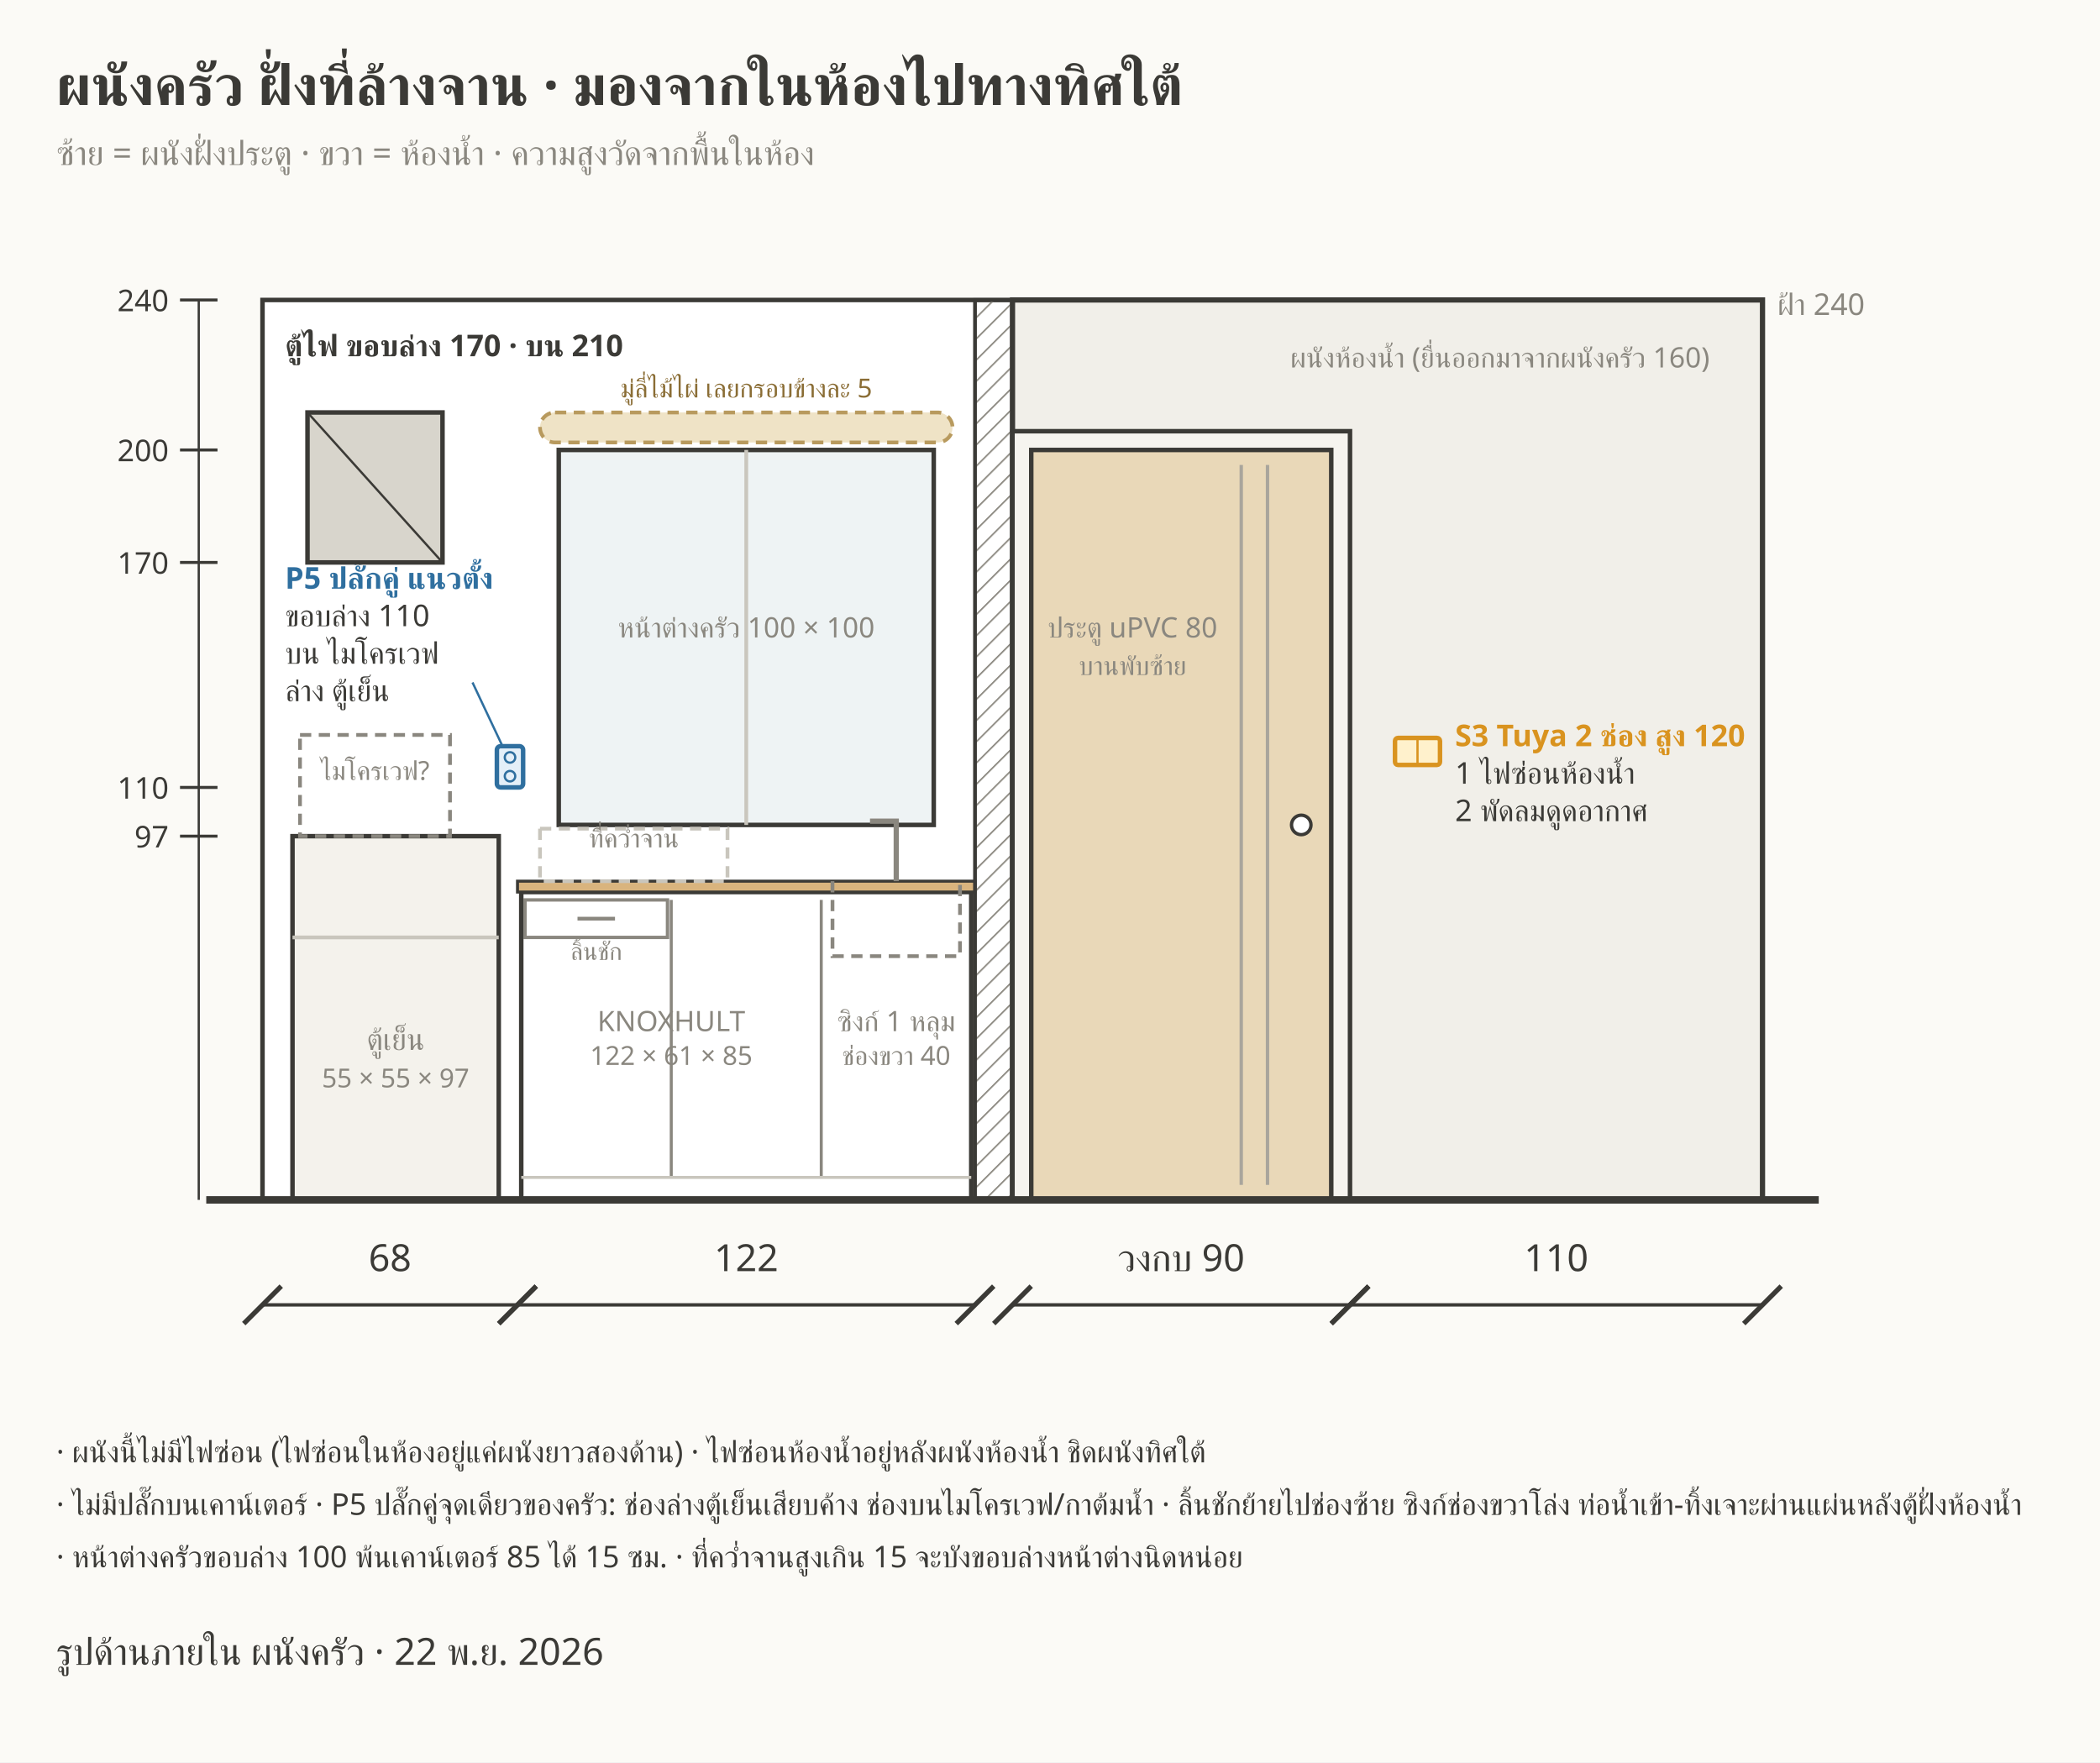
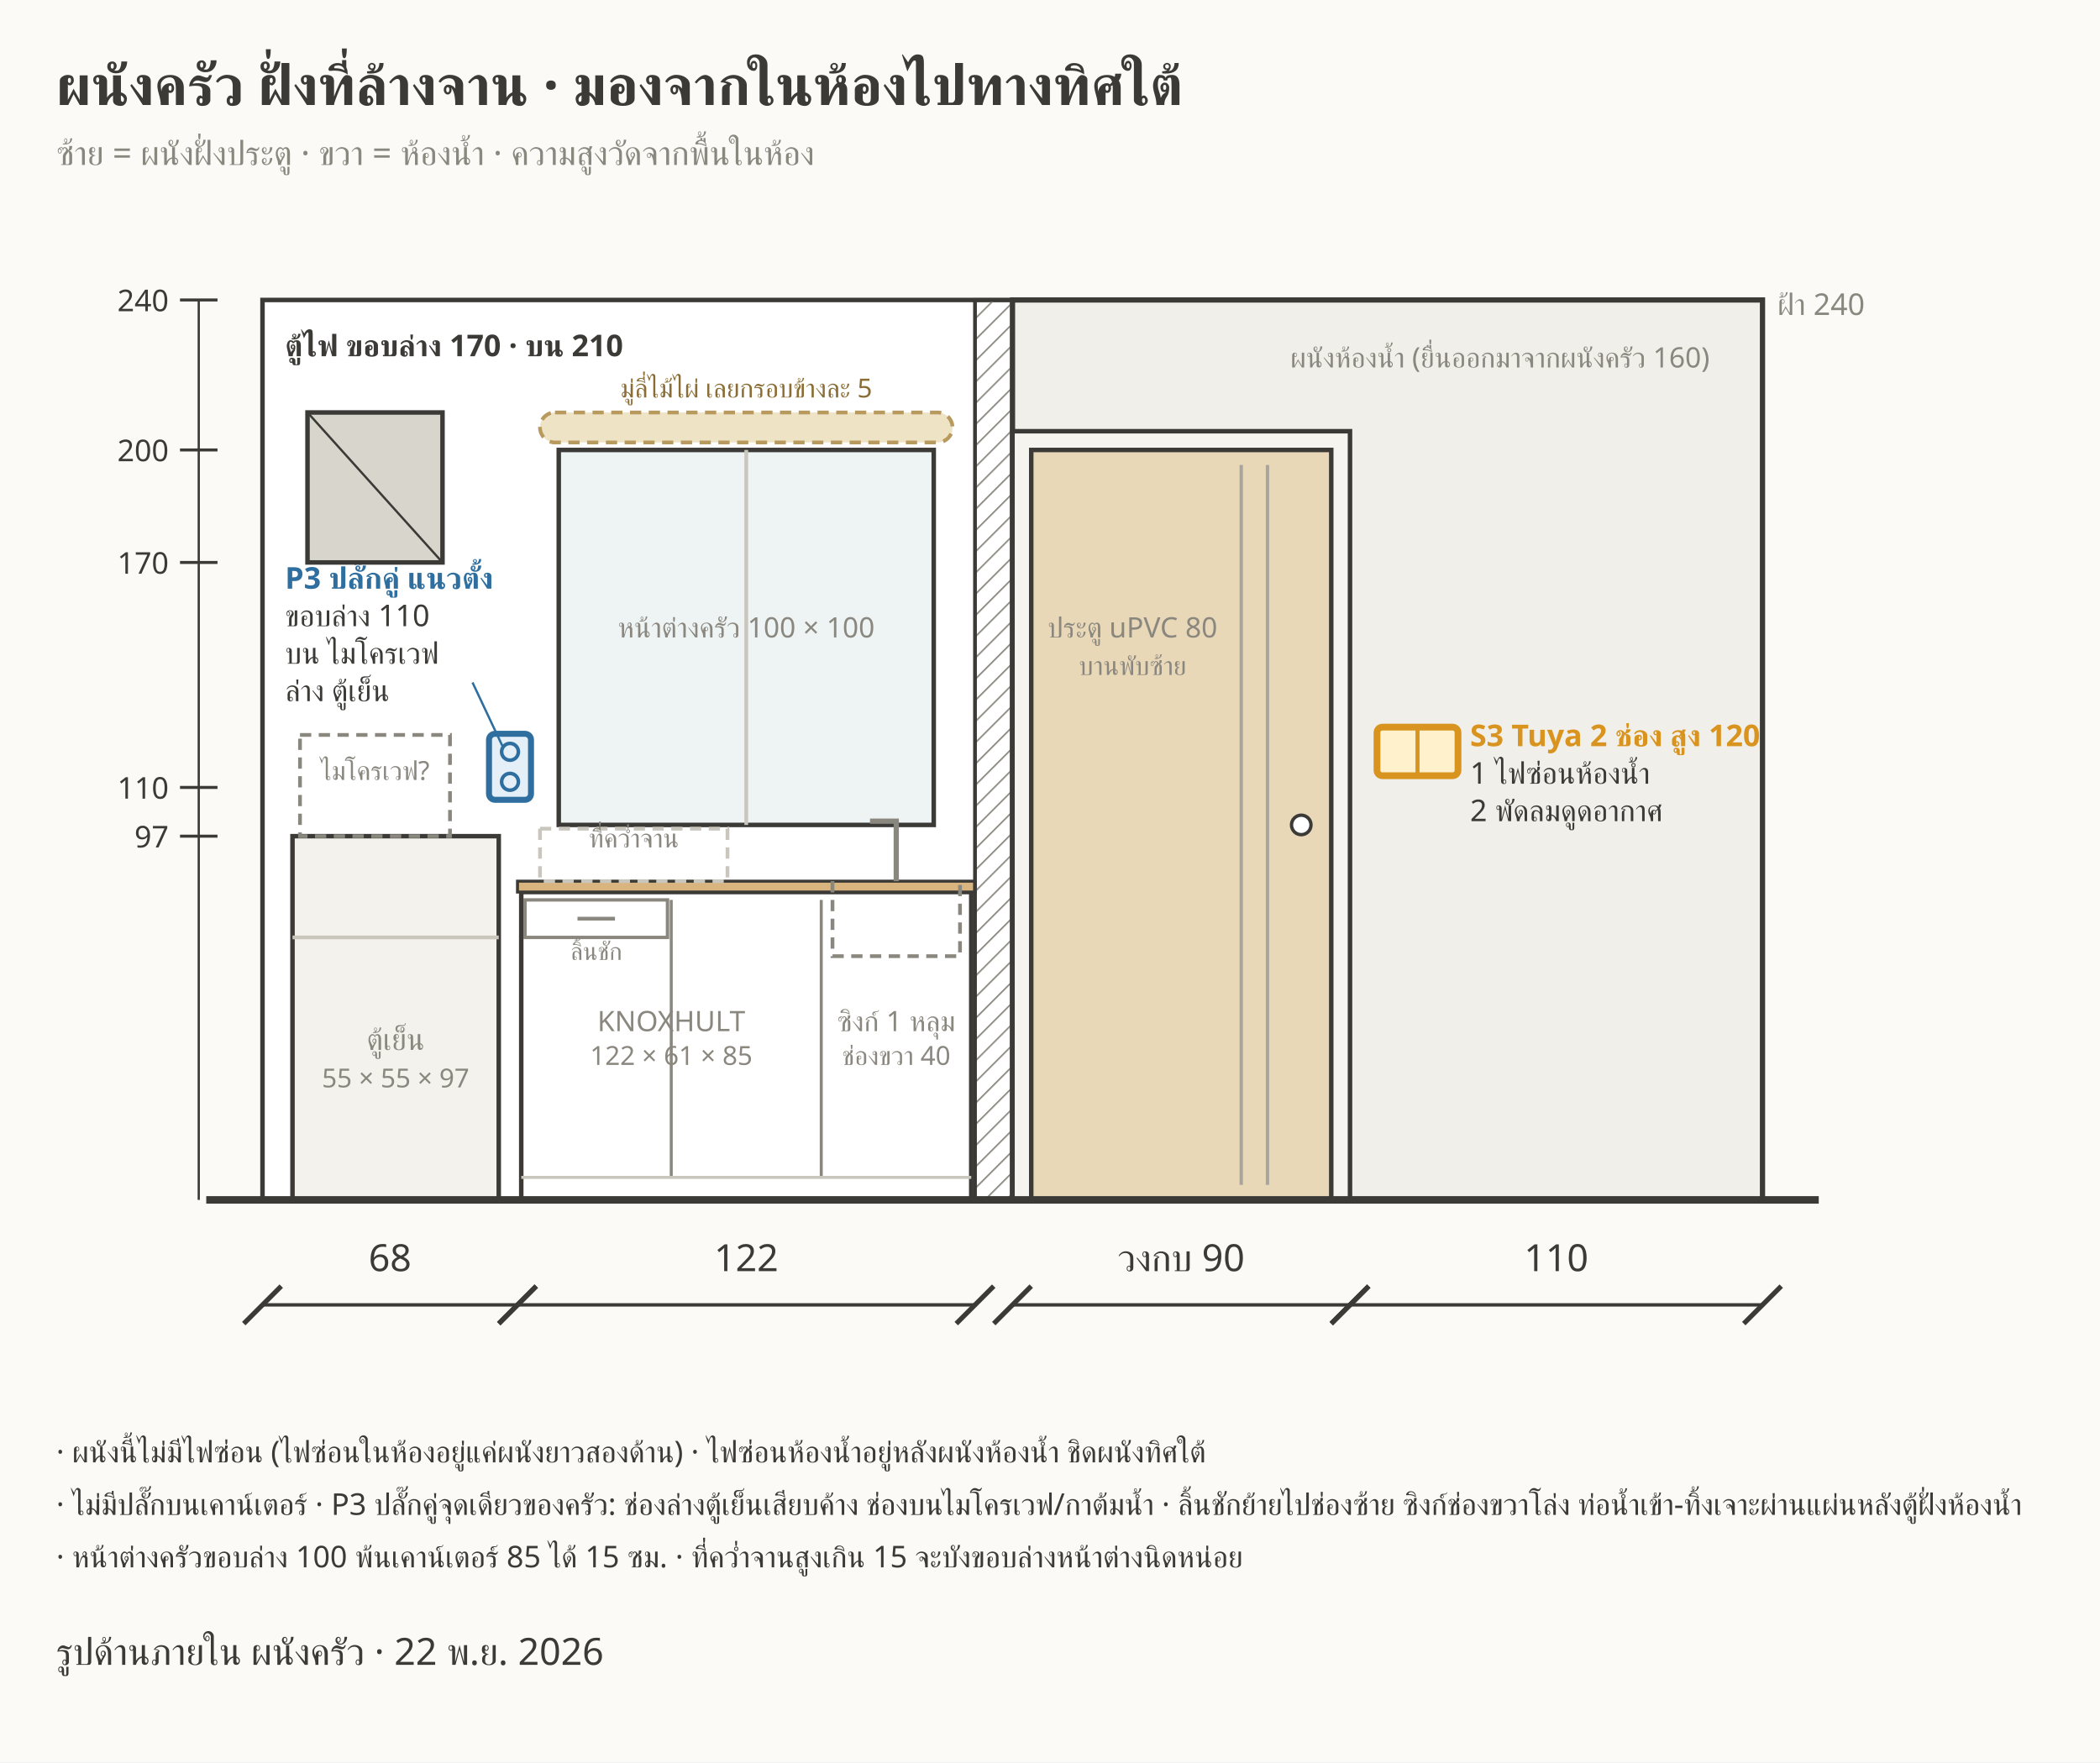
<svg xmlns="http://www.w3.org/2000/svg" viewBox="-70 -320 560 470" width="1120" height="940" font-family="Leelawadee UI, Tahoma, sans-serif">
  <defs>
    <pattern id="hatch" width="4" height="4" patternUnits="userSpaceOnUse" patternTransform="rotate(45)">
      <line x1="0" y1="0" x2="0" y2="4" stroke="#8a877f" stroke-width="0.8" />
    </pattern>
  </defs>
  <rect x="-70" y="-320" width="560" height="470" fill="#fbfaf6" />
  <text x="-55" y="-292" font-size="15" font-weight="600" text-anchor="start" fill="#3b3a36">ผนังครัว ฝั่งที่ล้างจาน · มองจากในห้องไปทางทิศใต้</text>
  <text x="-55" y="-276" font-size="9" font-weight="400" text-anchor="start" fill="#8a877f">ซ้าย = ผนังฝั่งประตู · ขวา = ห้องน้ำ · ความสูงวัดจากพื้นในห้อง</text>
  <rect x="0" y="-240" width="200" height="240" fill="#ffffff" stroke="#3b3a36" stroke-width="1.2" />
  <rect x="79" y="-200" width="100" height="100" fill="#eef3f4" stroke="#3b3a36" stroke-width="1.2" />
  <line x1="129" y1="-100" x2="129" y2="-200" stroke="#c9c6bd" stroke-width="1" />
  <text x="129" y="-150" font-size="7.5" font-weight="400" text-anchor="middle" fill="#8a877f">หน้าต่างครัว 100 × 100</text>
  <rect x="69" y="-82.1" width="120" height="82.1" fill="#ffffff" stroke="#3b3a36" stroke-width="1.2" />
  <rect x="68" y="-85" width="122" height="2.9" fill="#d9b47e" stroke="#3b3a36" stroke-width="0.8" />
  <line x1="109" y1="-80" x2="109" y2="-6" stroke="#8a877f" stroke-width="0.8" />
  <line x1="149" y1="-80" x2="149" y2="-6" stroke="#8a877f" stroke-width="0.8" />
  <line x1="69" y1="-6" x2="189" y2="-6" stroke="#c9c6bd" stroke-width="0.8" />
  <rect x="70" y="-80" width="38" height="10" fill="none" stroke="#8a877f" stroke-width="0.9" />
  <line x1="84" y1="-75" x2="94" y2="-75" stroke="#8a877f" stroke-width="1" />
  <text x="89" y="-64" font-size="6.5" font-weight="400" text-anchor="middle" fill="#8a877f">ลิ้นชัก</text>
  <path d="M152 -85 v20 h34 v-20" fill="none" stroke="#8a877f" stroke-width="1" stroke-dasharray="3 2" />
  <path d="M169 -85 v-16 h-7" fill="none" stroke="#8a877f" stroke-width="1.4" />
  <text x="169" y="-45" font-size="7.5" font-weight="400" text-anchor="middle" fill="#8a877f">ซิงก์ 1 หลุม</text>
  <text x="169" y="-36" font-size="7" font-weight="400" text-anchor="middle" fill="#8a877f">ช่องขวา 40</text>
  <text x="109" y="-45" font-size="7.5" font-weight="400" text-anchor="middle" fill="#8a877f">KNOXHULT</text>
  <text x="109" y="-36" font-size="7" font-weight="400" text-anchor="middle" fill="#8a877f">122 × 61 × 85</text>
  <rect x="74" y="-99" width="50" height="14" fill="none" stroke="#c9c6bd" stroke-width="1" stroke-dasharray="3 2" />
  <text x="99" y="-94" font-size="7" font-weight="400" text-anchor="middle" fill="#8a877f">ที่คว่ำจาน</text>
  <rect x="8" y="-97" width="55" height="97" fill="#f4f2ec" stroke="#3b3a36" stroke-width="1.2" />
  <line x1="8" y1="-70" x2="63" y2="-70" stroke="#c9c6bd" stroke-width="1" />
  <text x="35.5" y="-40" font-size="8" font-weight="400" text-anchor="middle" fill="#8a877f">ตู้เย็น</text>
  <text x="35.5" y="-30" font-size="7" font-weight="400" text-anchor="middle" fill="#8a877f">55 × 55 × 97</text>
  <rect x="10" y="-124" width="40" height="27" fill="none" stroke="#8a877f" stroke-width="1" stroke-dasharray="3 2" />
  <text x="30" y="-112" font-size="7" font-weight="400" text-anchor="middle" fill="#8a877f">ไมโครเวฟ?</text>
-   <rect x="62.5" y="-121" width="7" height="11" rx="1" fill="#e4eff8" stroke="#2f6f9f" stroke-width="1.2" />
-   <circle cx="66" cy="-113" r="1.4" fill="none" stroke="#2f6f9f" stroke-width="0.6" />
-   <circle cx="66" cy="-118" r="1.4" fill="none" stroke="#2f6f9f" stroke-width="0.6" />
+   <g transform="translate(66 -115.5) scale(1.6) translate(-66 115.5)">
+     <rect x="62.5" y="-121" width="7" height="11" rx="1" fill="#e4eff8" stroke="#2f6f9f" stroke-width="1" />
+     <circle cx="66" cy="-113" r="1.4" fill="none" stroke="#2f6f9f" stroke-width="0.6" />
+     <circle cx="66" cy="-118" r="1.4" fill="none" stroke="#2f6f9f" stroke-width="0.6" />
+   </g>
  <line x1="64" y1="-121" x2="56" y2="-138" stroke="#2f6f9f" stroke-width="0.6" />
-   <text x="6" y="-163" font-size="8" font-weight="600" text-anchor="start" fill="#2f6f9f">P5 ปลั๊กคู่ แนวตั้ง</text>
+   <text x="6" y="-163" font-size="8" font-weight="600" text-anchor="start" fill="#2f6f9f">P3 ปลั๊กคู่ แนวตั้ง</text>
  <text x="6" y="-153" font-size="8" font-weight="400" text-anchor="start" fill="#3b3a36">ขอบล่าง 110</text>
  <text x="6" y="-143" font-size="8" font-weight="400" text-anchor="start" fill="#3b3a36">บน ไมโครเวฟ</text>
  <text x="6" y="-133" font-size="8" font-weight="400" text-anchor="start" fill="#3b3a36">ล่าง ตู้เย็น</text>
  <rect x="12" y="-210" width="36" height="40" fill="#d8d5cc" stroke="#3b3a36" stroke-width="1.2" />
  <line x1="12" y1="-210" x2="48" y2="-170" stroke="#3b3a36" stroke-width="0.6" />
  <text x="6" y="-225" font-size="8" font-weight="600" text-anchor="start" fill="#3b3a36">ตู้ไฟ ขอบล่าง 170 · บน 210</text>
  <rect x="190" y="-240" width="10" height="240" fill="url(#hatch)" stroke="#3b3a36" stroke-width="1" />
  <rect x="74" y="-210" width="110" height="8" rx="4" fill="#efe3c6" stroke="#b89a5e" stroke-width="1" stroke-dasharray="3 2" />
  <text x="129" y="-214" font-size="7" font-weight="400" text-anchor="middle" fill="#8a6d35">มู่ลี่ไม้ไผ่ เลยกรอบข้างละ 5</text>
  <rect x="200" y="-240" width="200" height="240" fill="#f1efe9" stroke="#3b3a36" stroke-width="1.4" />
  <text x="330" y="-222" font-size="7.5" font-weight="400" text-anchor="middle" fill="#8a877f">ผนังห้องน้ำ (ยื่นออกมาจากผนังครัว 160)</text>
  <rect x="200" y="-205" width="90" height="205" fill="#f6f4ef" stroke="#3b3a36" stroke-width="1.2" />
  <rect x="205" y="-200" width="80" height="200" fill="#e9d8b8" stroke="#3b3a36" stroke-width="1.2" />
  <line x1="261" y1="-196" x2="261" y2="-4" stroke="#a9a59c" stroke-width="0.9" />
  <line x1="268" y1="-196" x2="268" y2="-4" stroke="#a9a59c" stroke-width="0.9" />
  <circle cx="277" cy="-100" r="2.6" fill="#fff" stroke="#3b3a36" stroke-width="0.9" />
  <text x="232" y="-150" font-size="7.5" font-weight="400" text-anchor="middle" fill="#8a877f">ประตู uPVC 80</text>
  <text x="232" y="-140" font-size="7" font-weight="400" text-anchor="middle" fill="#8a877f">บานพับซ้าย</text>
-   <rect x="302" y="-123.2" width="12" height="7.2" rx="0.8" fill="#fff1cc" stroke="#d9931f" stroke-width="1.2" />
-   <line x1="308" y1="-116" x2="308" y2="-123.2" stroke="#d9931f" stroke-width="0.6" />
-   <text x="318" y="-121" font-size="8" font-weight="600" text-anchor="start" fill="#d9931f">S3 Tuya 2 ช่อง สูง 120</text>
-   <text x="318" y="-111" font-size="8" font-weight="400" text-anchor="start" fill="#3b3a36">1 ไฟซ่อนห้องน้ำ</text>
-   <text x="318" y="-101" font-size="8" font-weight="400" text-anchor="start" fill="#3b3a36">2 พัดลมดูดอากาศ</text>
+   <g transform="translate(308 -119.6) scale(1.8) translate(-308 119.6)">
+     <rect x="302" y="-123.2" width="12" height="7.2" rx="0.8" fill="#fff1cc" stroke="#d9931f" stroke-width="1" />
+     <line x1="308" y1="-116" x2="308" y2="-123.2" stroke="#d9931f" stroke-width="0.6" />
+   </g>
+   <text x="322" y="-121" font-size="8" font-weight="600" text-anchor="start" fill="#d9931f">S3 Tuya 2 ช่อง สูง 120</text>
+   <text x="322" y="-111" font-size="8" font-weight="400" text-anchor="start" fill="#3b3a36">1 ไฟซ่อนห้องน้ำ</text>
+   <text x="322" y="-101" font-size="8" font-weight="400" text-anchor="start" fill="#3b3a36">2 พัดลมดูดอากาศ</text>
  <line x1="-15" y1="0" x2="415" y2="0" stroke="#3b3a36" stroke-width="2" />
  <text x="404" y="-236" font-size="8" font-weight="400" text-anchor="start" fill="#8a877f">ฝ้า 240</text>
  <line x1="-22" y1="-97" x2="-12" y2="-97" stroke="#3b3a36" stroke-width="0.8" />
  <text x="-25" y="-94" font-size="8" font-weight="400" text-anchor="end" fill="#3b3a36">97</text>
  <line x1="-22" y1="-110" x2="-12" y2="-110" stroke="#3b3a36" stroke-width="0.8" />
  <text x="-25" y="-107" font-size="8" font-weight="400" text-anchor="end" fill="#3b3a36">110</text>
  <line x1="-22" y1="-170" x2="-12" y2="-170" stroke="#3b3a36" stroke-width="0.8" />
  <text x="-25" y="-167" font-size="8" font-weight="400" text-anchor="end" fill="#3b3a36">170</text>
  <line x1="-22" y1="-200" x2="-12" y2="-200" stroke="#3b3a36" stroke-width="0.8" />
  <text x="-25" y="-197" font-size="8" font-weight="400" text-anchor="end" fill="#3b3a36">200</text>
  <line x1="-22" y1="-240" x2="-12" y2="-240" stroke="#3b3a36" stroke-width="0.8" />
  <text x="-25" y="-237" font-size="8" font-weight="400" text-anchor="end" fill="#3b3a36">240</text>
  <line x1="-17" y1="0" x2="-17" y2="-240" stroke="#3b3a36" stroke-width="0.6" />
  <g>
    <line x1="0" y1="28" x2="68" y2="28" stroke="#3b3a36" stroke-width="0.9" />
    <line x1="-5" y1="33" x2="5" y2="23" stroke="#3b3a36" stroke-width="1.3" />
    <line x1="63" y1="33" x2="73" y2="23" stroke="#3b3a36" stroke-width="1.3" />
    <text x="34" y="19" font-size="10" font-weight="500" text-anchor="middle" fill="#3b3a36">68</text>
  </g>
  <g>
    <line x1="68" y1="28" x2="190" y2="28" stroke="#3b3a36" stroke-width="0.9" />
    <line x1="63" y1="33" x2="73" y2="23" stroke="#3b3a36" stroke-width="1.3" />
    <line x1="185" y1="33" x2="195" y2="23" stroke="#3b3a36" stroke-width="1.3" />
    <text x="129" y="19" font-size="10" font-weight="500" text-anchor="middle" fill="#3b3a36">122</text>
  </g>
  <g>
    <line x1="200" y1="28" x2="290" y2="28" stroke="#3b3a36" stroke-width="0.9" />
    <line x1="195" y1="33" x2="205" y2="23" stroke="#3b3a36" stroke-width="1.3" />
    <line x1="285" y1="33" x2="295" y2="23" stroke="#3b3a36" stroke-width="1.3" />
    <text x="245" y="19" font-size="10" font-weight="500" text-anchor="middle" fill="#3b3a36">วงกบ 90</text>
  </g>
  <g>
    <line x1="290" y1="28" x2="400" y2="28" stroke="#3b3a36" stroke-width="0.9" />
    <line x1="285" y1="33" x2="295" y2="23" stroke="#3b3a36" stroke-width="1.3" />
    <line x1="395" y1="33" x2="405" y2="23" stroke="#3b3a36" stroke-width="1.3" />
    <text x="345" y="19" font-size="10" font-weight="500" text-anchor="middle" fill="#3b3a36">110</text>
  </g>
  <text x="-55" y="70" font-size="8" font-weight="400" text-anchor="start" fill="#3b3a36">· ผนังนี้ไม่มีไฟซ่อน (ไฟซ่อนในห้องอยู่แค่ผนังยาวสองด้าน) · ไฟซ่อนห้องน้ำอยู่หลังผนังห้องน้ำ ชิดผนังทิศใต้</text>
-   <text x="-55" y="84" font-size="8" font-weight="400" text-anchor="start" fill="#3b3a36">· ไม่มีปลั๊กบนเคาน์เตอร์ · P5 ปลั๊กคู่จุดเดียวของครัว: ช่องล่างตู้เย็นเสียบค้าง ช่องบนไมโครเวฟ/กาต้มน้ำ · ลิ้นชักย้ายไปช่องซ้าย ซิงก์ช่องขวาโล่ง ท่อน้ำเข้า-ทิ้งเจาะผ่านแผ่นหลังตู้ฝั่งห้องน้ำ</text>
+   <text x="-55" y="84" font-size="8" font-weight="400" text-anchor="start" fill="#3b3a36">· ไม่มีปลั๊กบนเคาน์เตอร์ · P3 ปลั๊กคู่จุดเดียวของครัว: ช่องล่างตู้เย็นเสียบค้าง ช่องบนไมโครเวฟ/กาต้มน้ำ · ลิ้นชักย้ายไปช่องซ้าย ซิงก์ช่องขวาโล่ง ท่อน้ำเข้า-ทิ้งเจาะผ่านแผ่นหลังตู้ฝั่งห้องน้ำ</text>
  <text x="-55" y="98" font-size="8" font-weight="400" text-anchor="start" fill="#3b3a36">· หน้าต่างครัวขอบล่าง 100 พ้นเคาน์เตอร์ 85 ได้ 15 ซม. · ที่คว่ำจานสูงเกิน 15 จะบังขอบล่างหน้าต่างนิดหน่อย</text>
  <text x="-55" y="124" font-size="10" font-weight="400" text-anchor="start" fill="#3b3a36">รูปด้านภายใน ผนังครัว · 22 พ.ย. 2026</text>
</svg>
